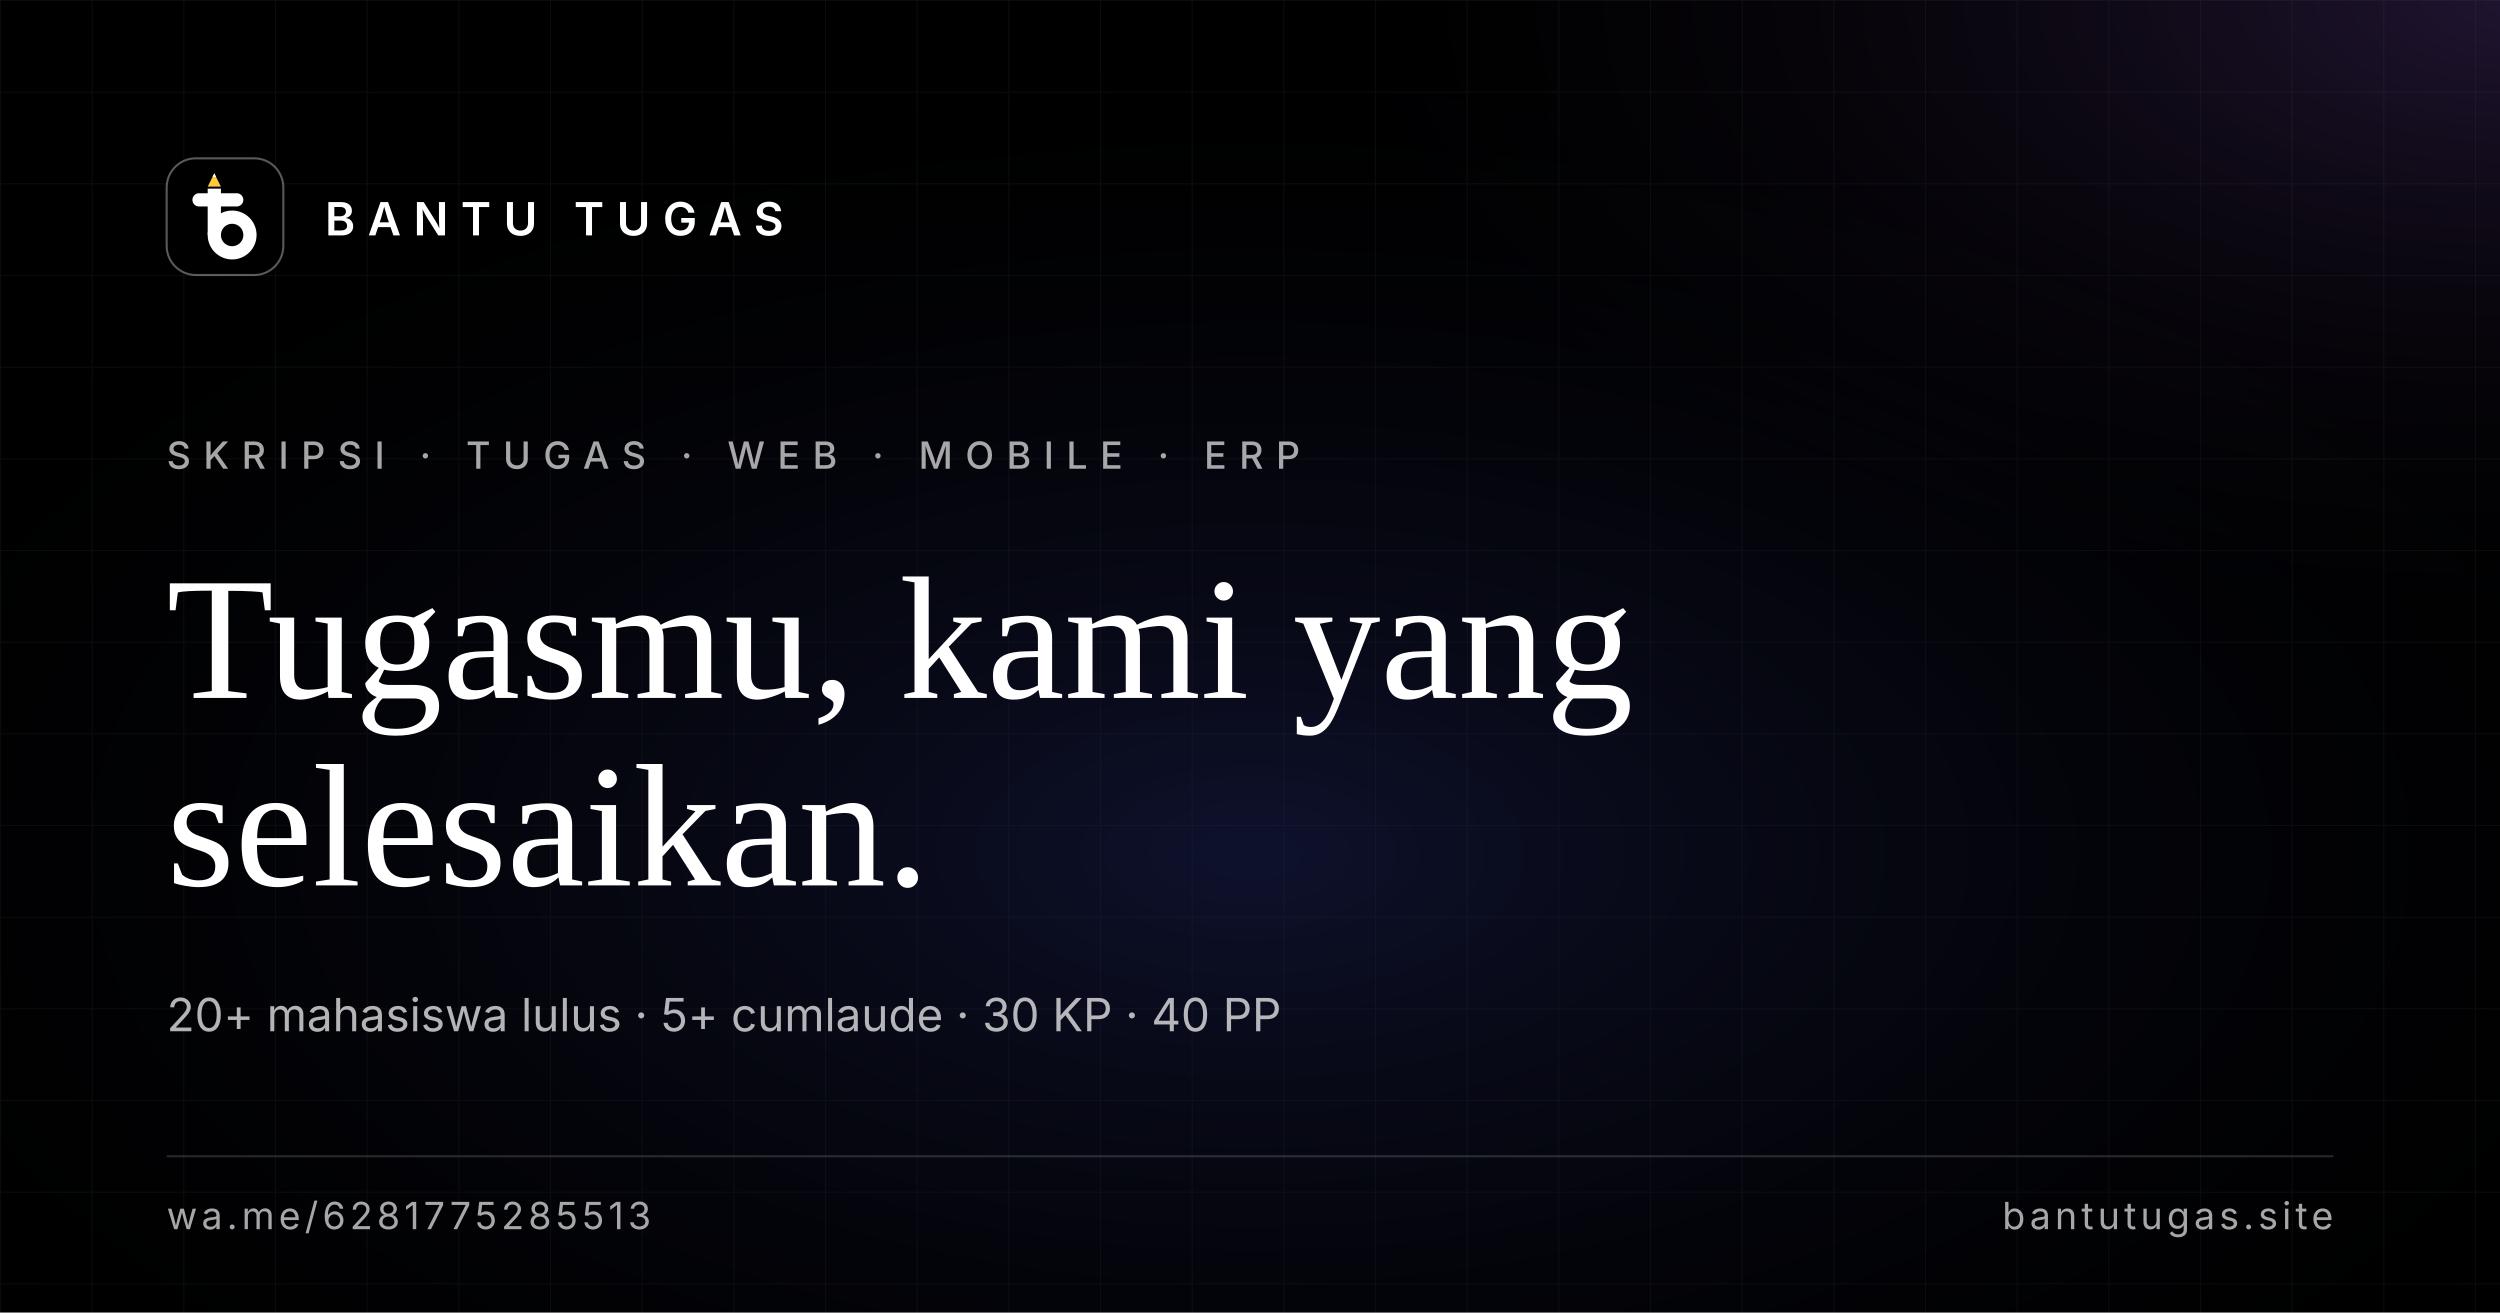
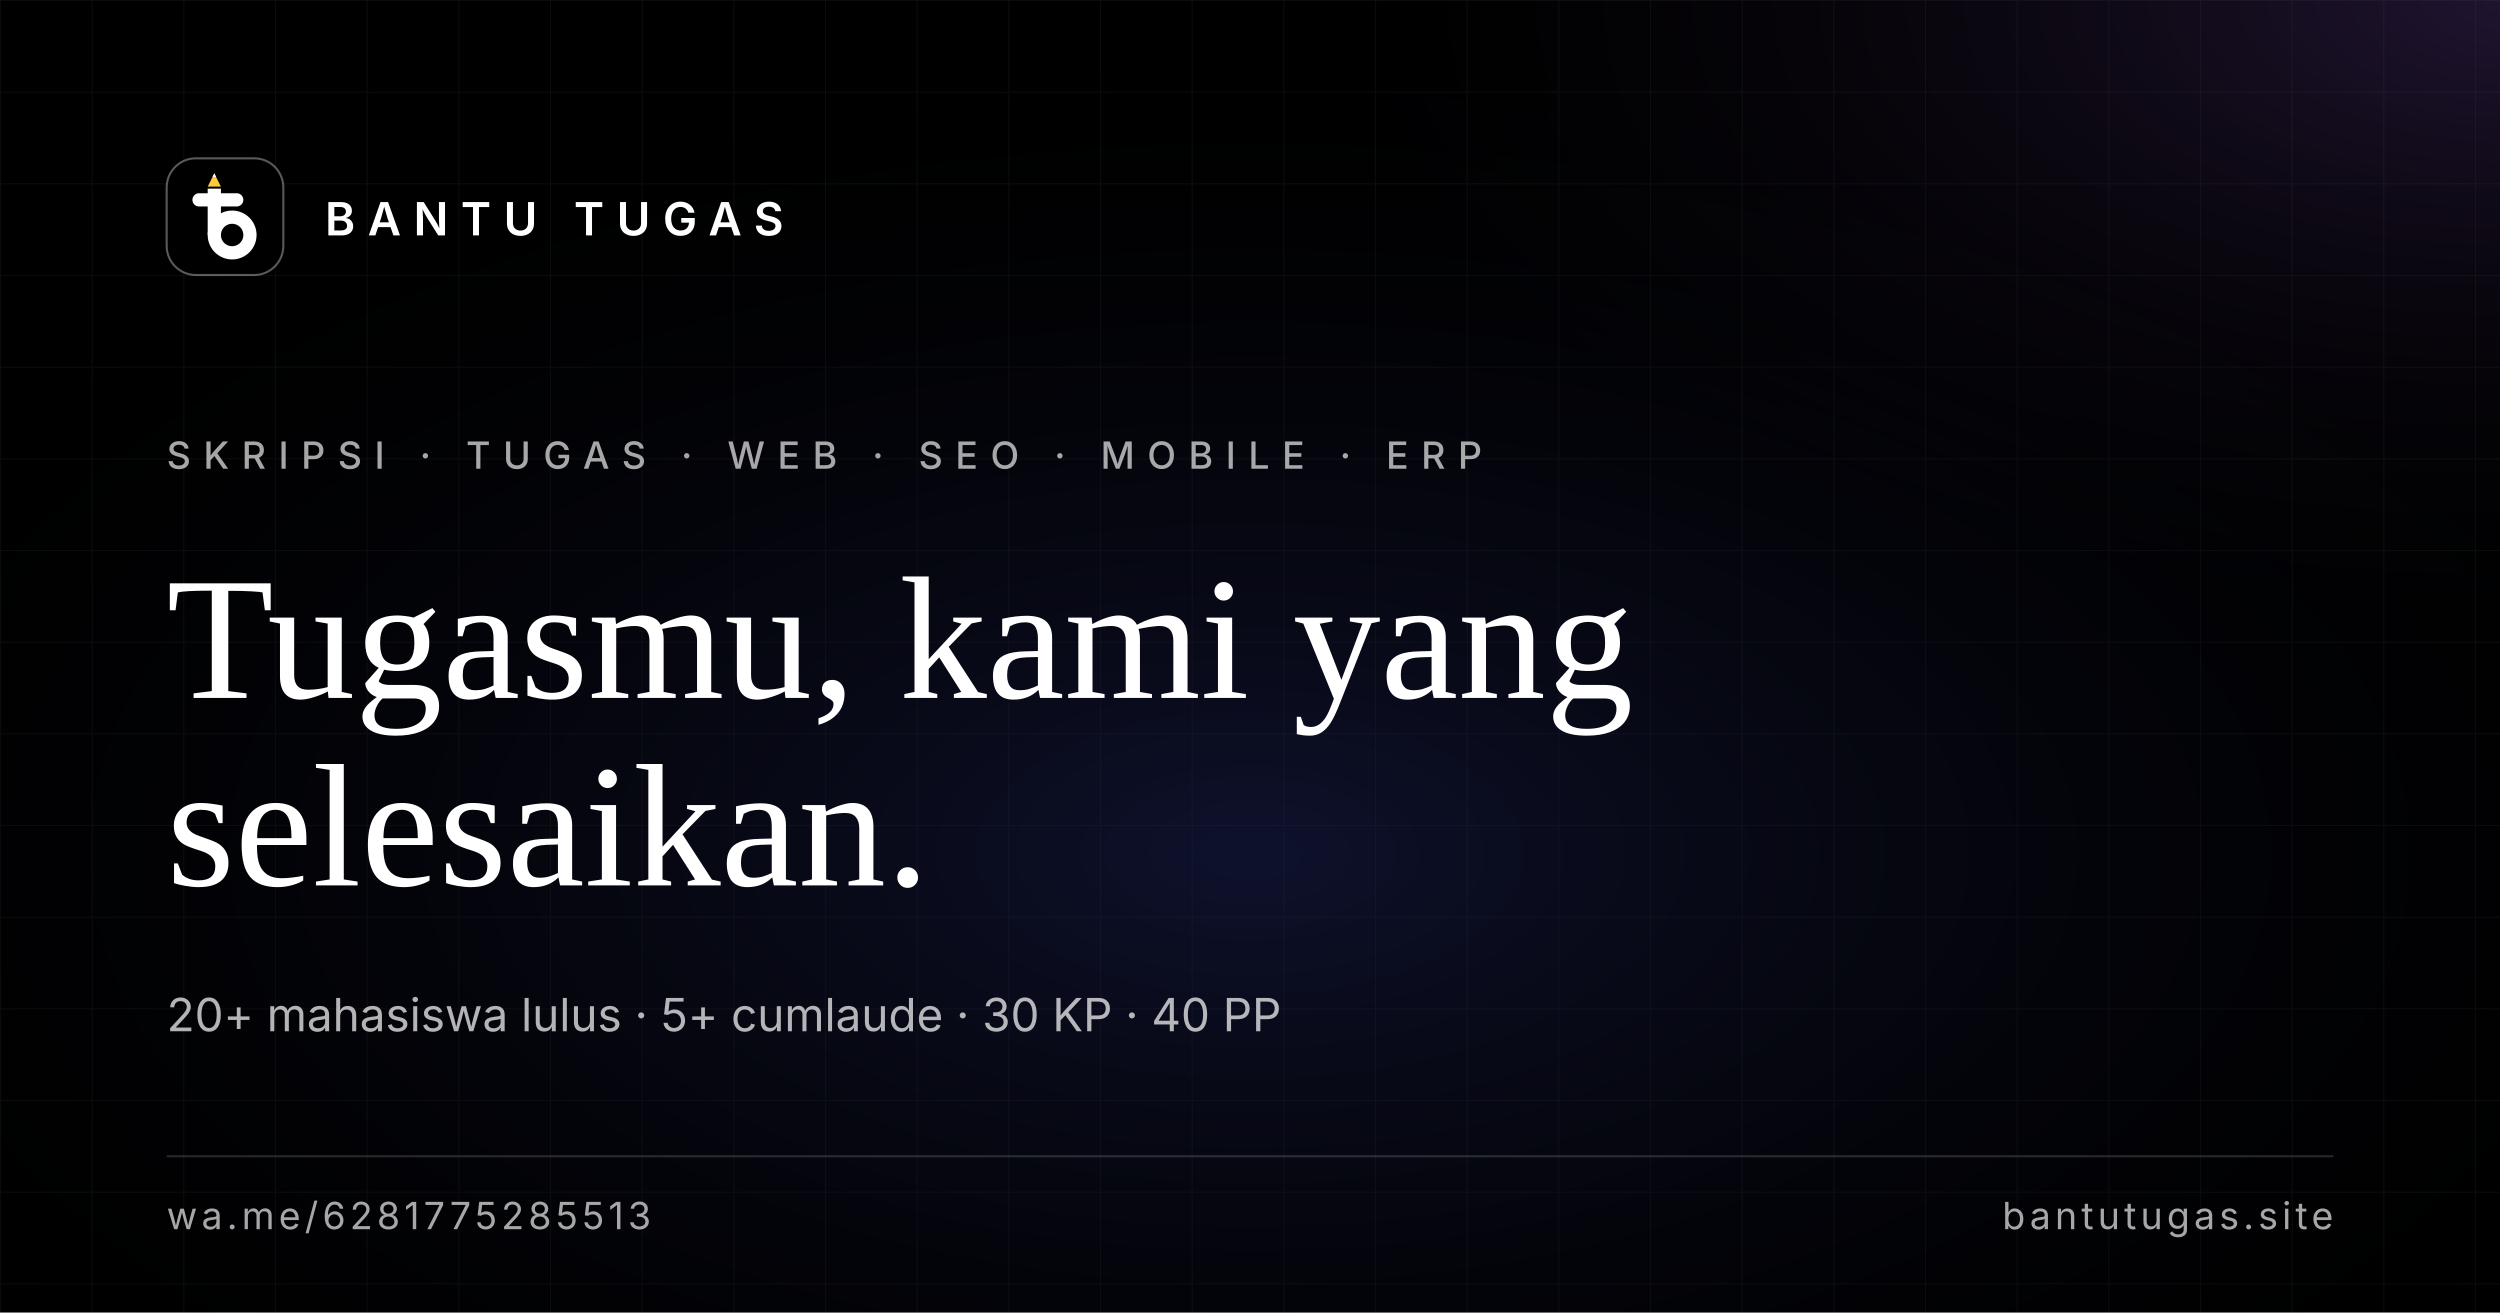
<svg xmlns="http://www.w3.org/2000/svg" viewBox="0 0 1200 630" width="1200" height="630">
  <defs>
    <radialGradient id="glow" cx="50%" cy="65%" r="65%">
      <stop offset="0%" stop-color="#1a2050" stop-opacity="0.55" />
      <stop offset="100%" stop-color="#000000" stop-opacity="0" />
    </radialGradient>
    <radialGradient id="glow2" cx="100%" cy="0%" r="50%">
      <stop offset="0%" stop-color="#5b3a8a" stop-opacity="0.35" />
      <stop offset="100%" stop-color="#000000" stop-opacity="0" />
    </radialGradient>
    <pattern id="grid" width="44" height="44" patternUnits="userSpaceOnUse">
      <path d="M 44 0 L 0 0 0 44" fill="none" stroke="rgba(255,255,255,0.05)" stroke-width="1" />
    </pattern>
  </defs>
  <rect width="1200" height="630" fill="#000000" />
  <rect width="1200" height="630" fill="url(#grid)" />
  <rect width="1200" height="630" fill="url(#glow)" />
  <rect width="1200" height="630" fill="url(#glow2)" />
  <g transform="translate(80, 76)">
    <rect width="56" height="56" rx="14" fill="#000000" stroke="rgba(255,255,255,0.35)" stroke-width="1" />
    <svg x="6" y="6" width="44" height="44" viewBox="76 80 360 360">
      <g transform="translate(14 2)">
        <path d="M174 140 L226 140 L200 88 Z" fill="#FFC83D" />
        <path d="M200 88 L193 102 L207 102 Z" fill="#ffffff" />
        <line x1="200" y1="148" x2="200" y2="330" stroke="#ffffff" stroke-width="52" />
        <line x1="140" y1="192" x2="288" y2="192" stroke="#ffffff" stroke-width="52" stroke-linecap="round" />
        <circle cx="270" cy="330" r="70" fill="none" stroke="#ffffff" stroke-width="52" />
      </g>
    </svg>
  </g>
  <text x="156" y="113" font-family="Inter, system-ui, -apple-system, 'Segoe UI', Roboto, sans-serif" font-size="22" letter-spacing="6" fill="#ffffff" font-weight="600">BANTU TUGAS</text>
-   <text x="80" y="225" font-family="Inter, system-ui, -apple-system, 'Segoe UI', Roboto, sans-serif" font-size="18" letter-spacing="6" fill="rgba(255,255,255,0.65)" font-weight="500">SKRIPSI · TUGAS · WEB · MOBILE · ERP</text>
+   <text x="80" y="225" font-family="Inter, system-ui, -apple-system, 'Segoe UI', Roboto, sans-serif" font-size="18" letter-spacing="6" fill="rgba(255,255,255,0.65)" font-weight="500">SKRIPSI · TUGAS · WEB · SEO · MOBILE · ERP</text>
  <text x="80" y="335" font-family="Georgia, 'Times New Roman', 'Source Serif Pro', serif" font-size="84" fill="#ffffff" font-weight="400">Tugasmu, kami yang</text>
  <text x="80" y="425" font-family="Georgia, 'Times New Roman', 'Source Serif Pro', serif" font-size="84" fill="#ffffff" font-weight="400">selesaikan.</text>
  <text x="80" y="495" font-family="Inter, system-ui, -apple-system, 'Segoe UI', Roboto, sans-serif" font-size="22" fill="rgba(255,255,255,0.7)">20+ mahasiswa lulus  ·  5+ cumlaude  ·  30 KP  ·  40 PP</text>
  <line x1="80" y1="555" x2="1120" y2="555" stroke="rgba(255,255,255,0.15)" stroke-width="1" />
  <text x="80" y="590" font-family="Inter, system-ui, -apple-system, 'Segoe UI', Roboto, sans-serif" font-size="18" letter-spacing="2" fill="rgba(255,255,255,0.65)">wa.me/6281775285513</text>
  <text x="1120" y="590" text-anchor="end" font-family="Inter, system-ui, -apple-system, 'Segoe UI', Roboto, sans-serif" font-size="18" letter-spacing="2" fill="rgba(255,255,255,0.65)">bantutugas.site</text>
</svg>
